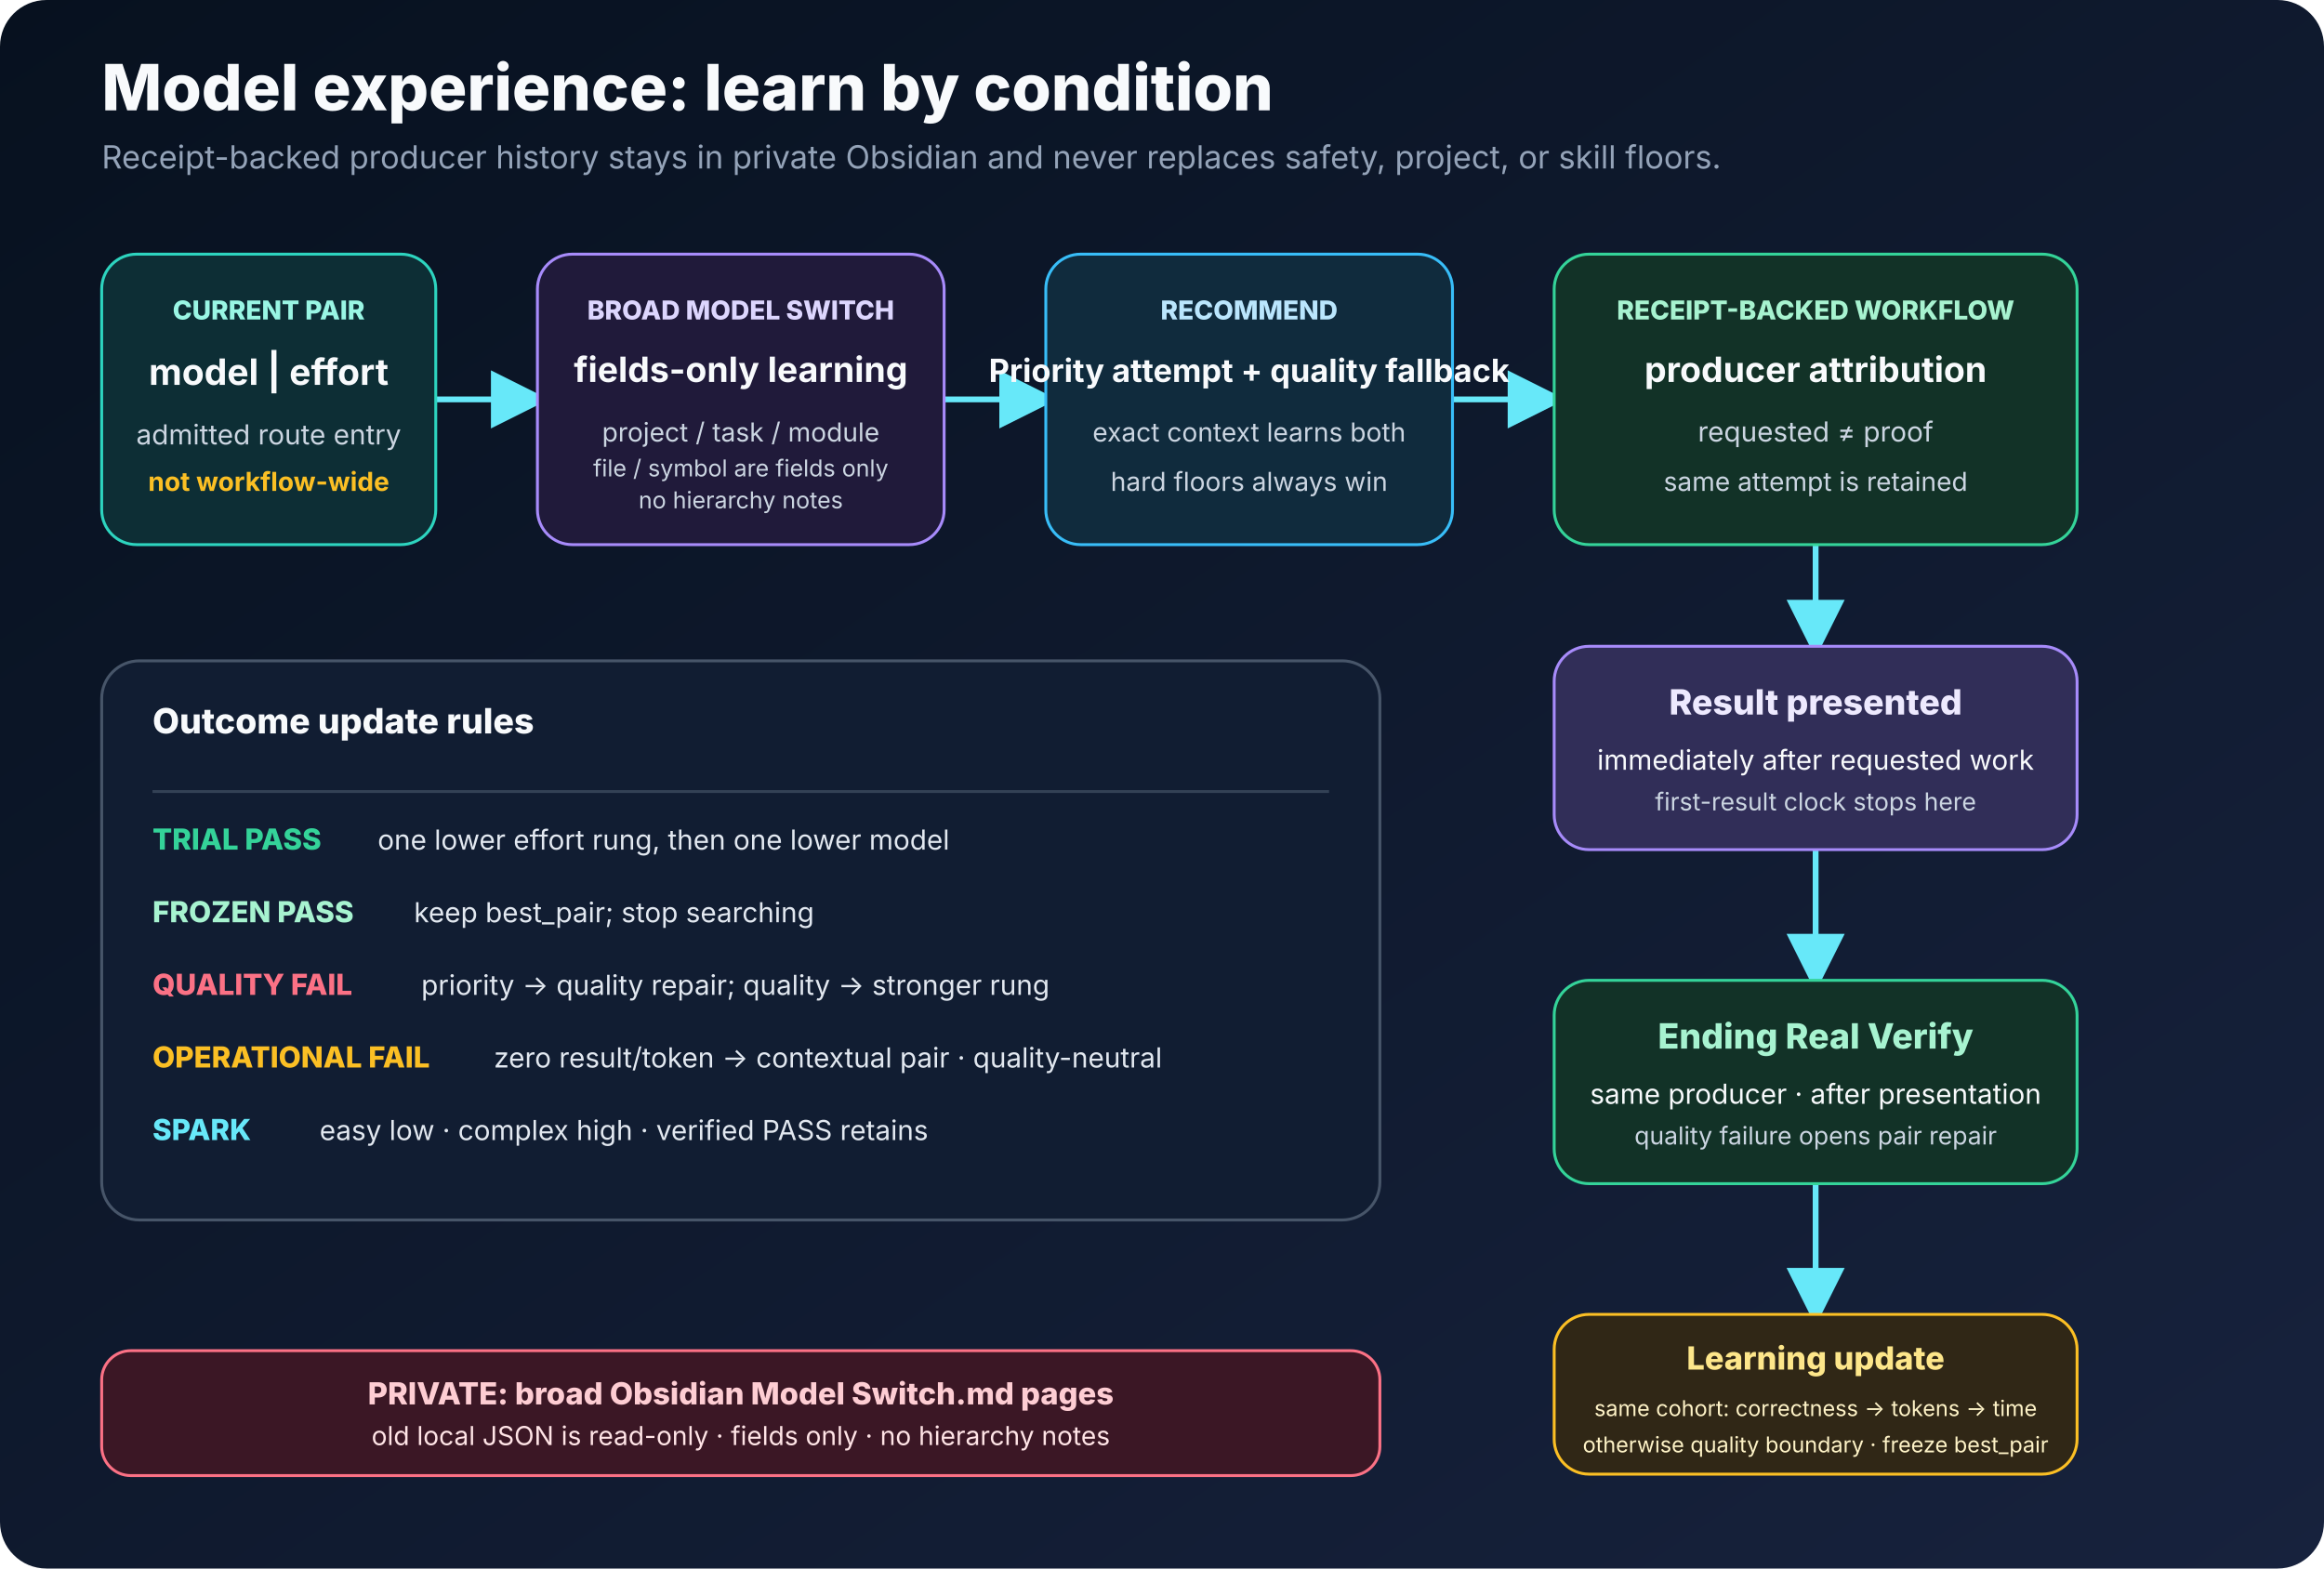
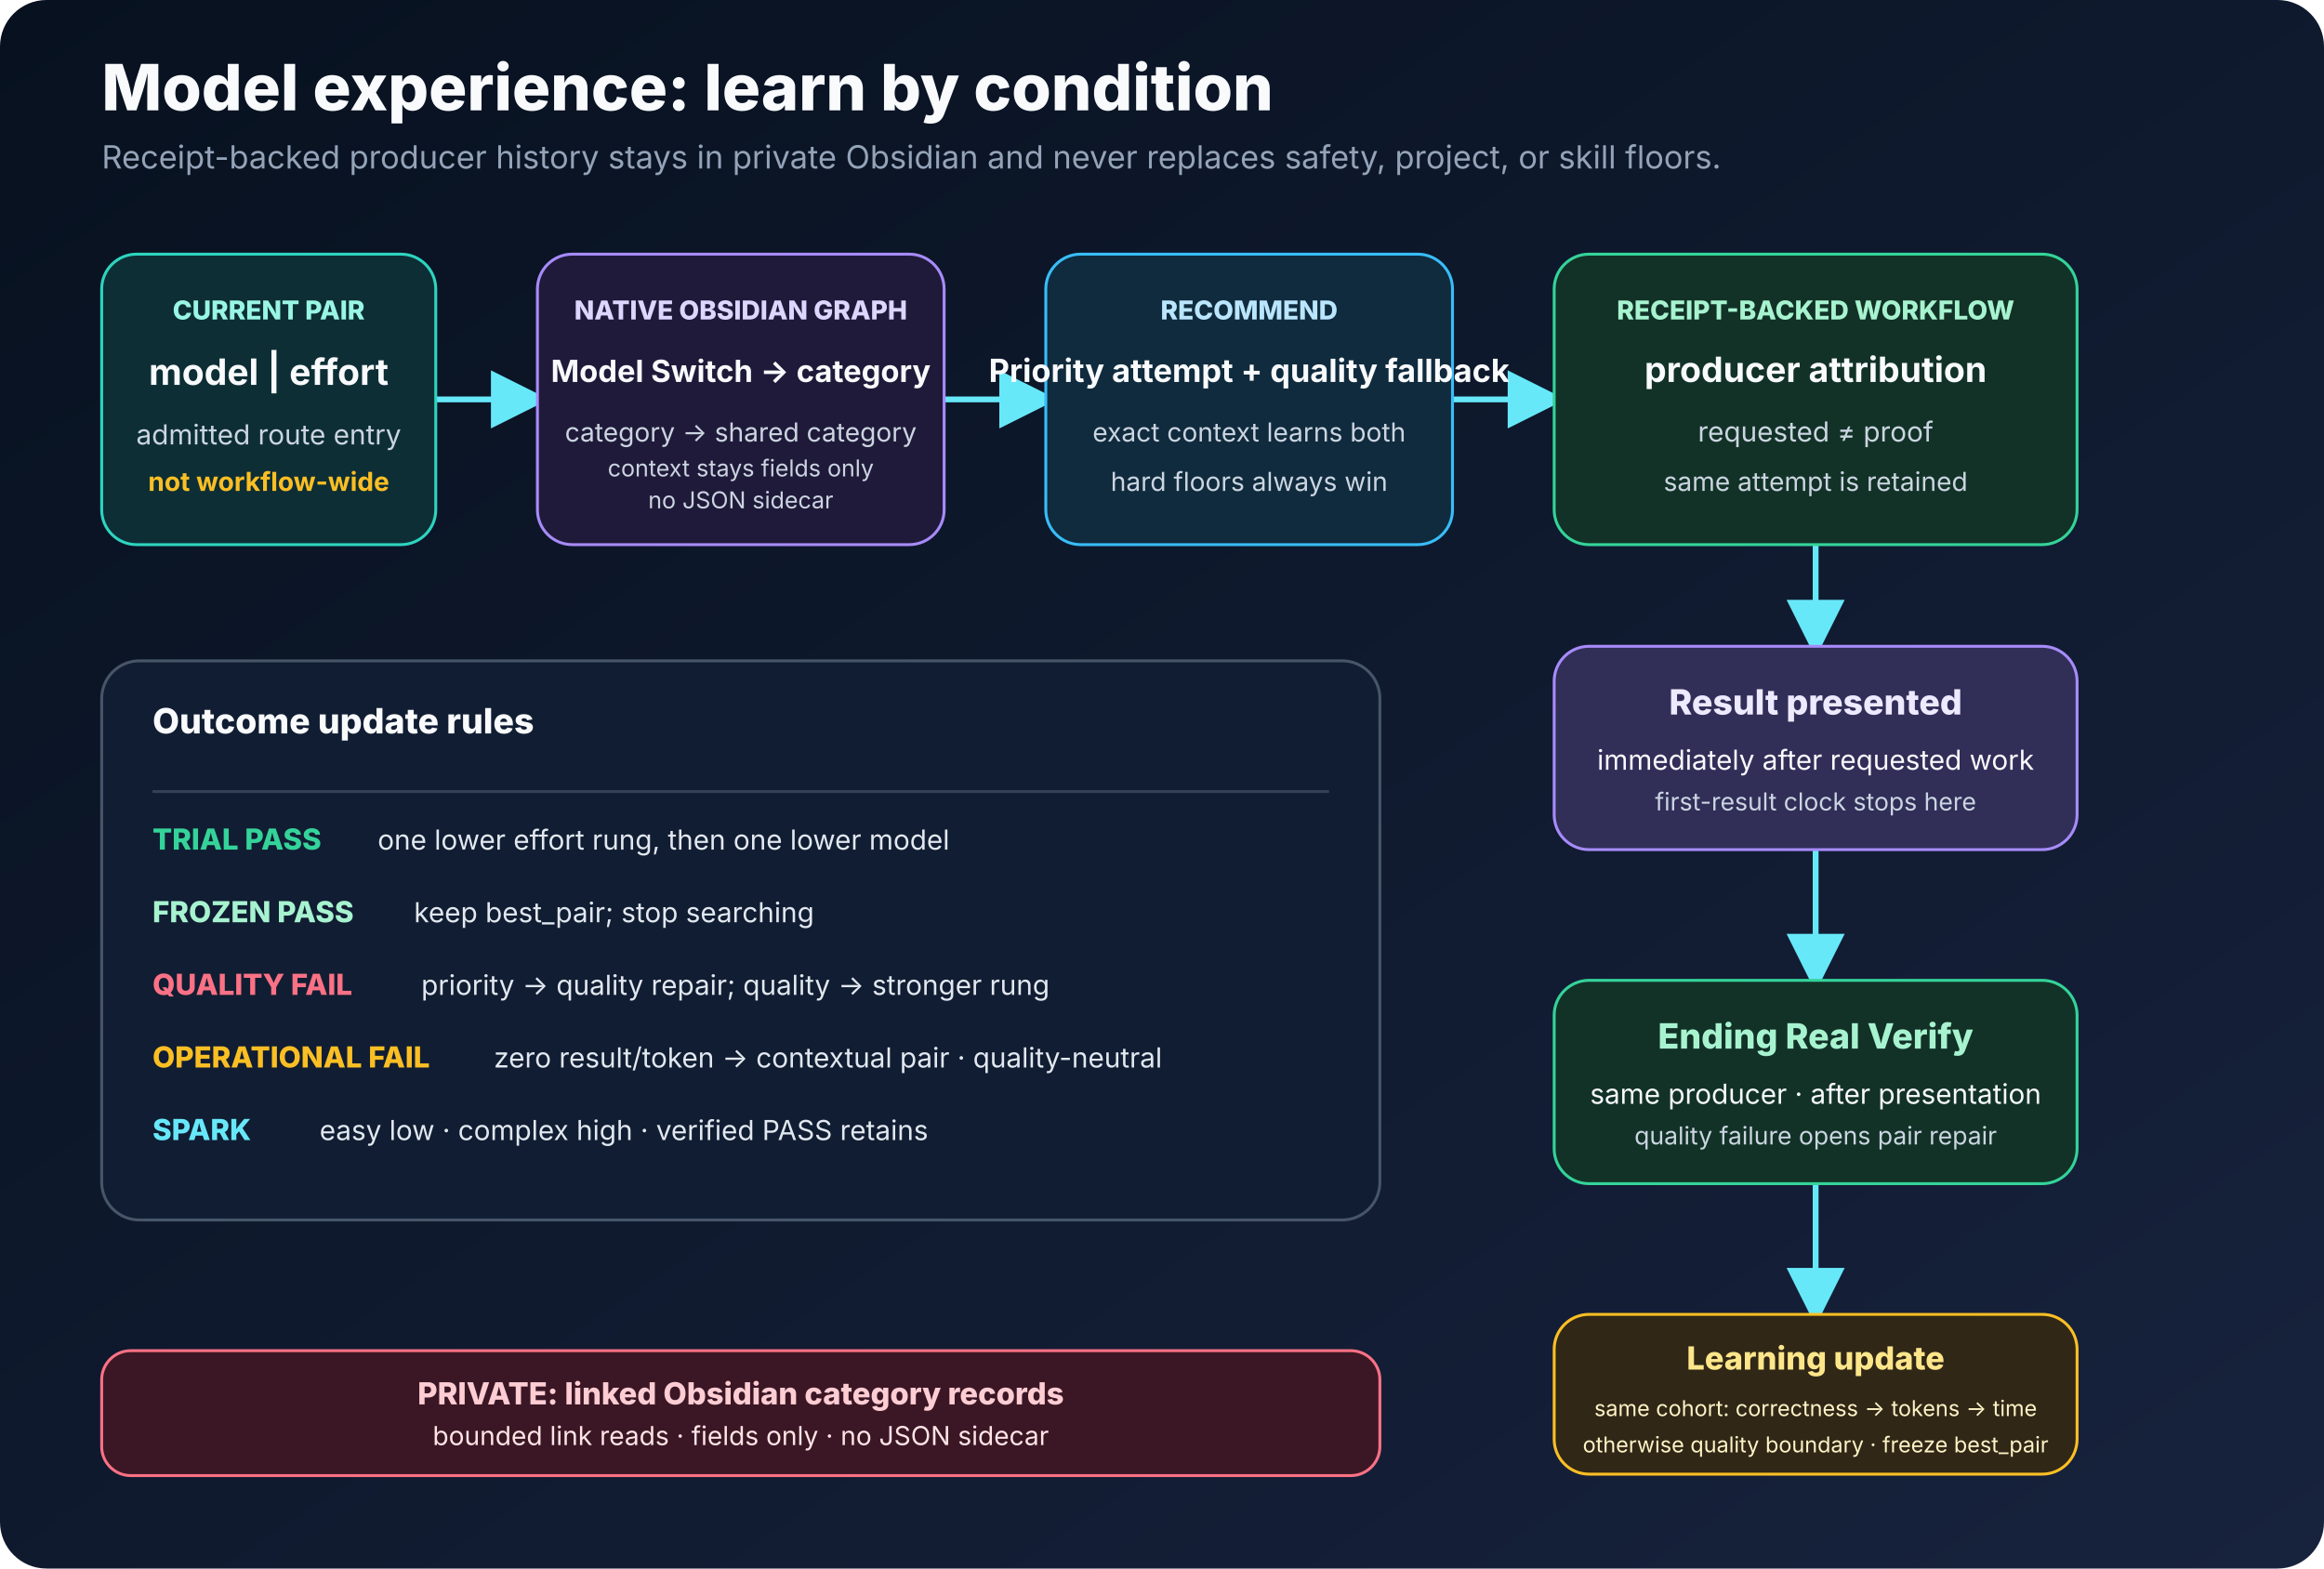
<svg xmlns="http://www.w3.org/2000/svg" width="1600" height="1080" viewBox="0 0 1600 1080" role="img" aria-labelledby="title desc">
  <defs>
    <linearGradient id="bg" x1="0" y1="0" x2="1" y2="1">
      <stop stop-color="#07111f" />
      <stop offset="1" stop-color="#17223d" />
    </linearGradient>
    <marker id="arrow" markerWidth="10" markerHeight="10" refX="8" refY="5" orient="auto">
      <path d="M0 0L10 5L0 10z" fill="#67e8f9" />
    </marker>
    <style>text{font-family:Inter,ui-sans-serif,-apple-system,BlinkMacSystemFont,"Segoe UI",sans-serif}</style>
  </defs>
  <rect width="1600" height="1080" rx="32" fill="url(#bg)" />
  <text x="70" y="76" fill="#f8fafc" font-size="44" font-weight="800">Model experience: learn by condition</text>
  <text x="70" y="116" fill="#94a3b8" font-size="22">Receipt-backed producer history stays in private Obsidian and never replaces safety, project, or skill floors.</text>
  <g stroke="#67e8f9" stroke-width="4" fill="none" marker-end="url(#arrow)">
    <path d="M300 275H370" />
    <path d="M650 275H720" />
    <path d="M1000 275H1070" />
    <path d="M1250 355V445" />
    <path d="M1250 585V675" />
    <path d="M1250 815V905" />
  </g>
  <g>
    <rect x="70" y="175" width="230" height="200" rx="24" fill="#0d2e35" stroke="#2dd4bf" stroke-width="2" />
    <text x="185" y="220" text-anchor="middle" fill="#99f6e4" font-size="18" font-weight="800">CURRENT PAIR</text>
    <text x="185" y="265" text-anchor="middle" fill="#f8fafc" font-size="25" font-weight="700">model | effort</text>
    <text x="185" y="306" text-anchor="middle" fill="#cbd5e1" font-size="19">admitted route entry</text>
    <text x="185" y="338" text-anchor="middle" fill="#fbbf24" font-size="18" font-weight="700">not workflow-wide</text>
    <rect x="370" y="175" width="280" height="200" rx="24" fill="#201a3a" stroke="#a78bfa" stroke-width="2" />
-     <text x="510" y="220" text-anchor="middle" fill="#ddd6fe" font-size="18" font-weight="800">BROAD MODEL SWITCH</text>
-     <text x="510" y="263" text-anchor="middle" fill="#f8fafc" font-size="24" font-weight="700">fields-only learning</text>
-     <text x="510" y="304" text-anchor="middle" fill="#cbd5e1" font-size="18">project / task / module</text>
-     <text x="510" y="328" text-anchor="middle" fill="#cbd5e1" font-size="16">file / symbol are fields only</text>
-     <text x="510" y="350" text-anchor="middle" fill="#cbd5e1" font-size="16">no hierarchy notes</text>
+     <text x="510" y="220" text-anchor="middle" fill="#ddd6fe" font-size="18" font-weight="800">NATIVE OBSIDIAN GRAPH</text>
+     <text x="510" y="263" text-anchor="middle" fill="#f8fafc" font-size="21" font-weight="700">Model Switch → category</text>
+     <text x="510" y="304" text-anchor="middle" fill="#cbd5e1" font-size="18">category → shared category</text>
+     <text x="510" y="328" text-anchor="middle" fill="#cbd5e1" font-size="16">context stays fields only</text>
+     <text x="510" y="350" text-anchor="middle" fill="#cbd5e1" font-size="16">no JSON sidecar</text>
    <rect x="720" y="175" width="280" height="200" rx="24" fill="#102b3d" stroke="#38bdf8" stroke-width="2" />
    <text x="860" y="220" text-anchor="middle" fill="#bae6fd" font-size="18" font-weight="800">RECOMMEND</text>
    <text x="860" y="263" text-anchor="middle" fill="#f8fafc" font-size="22" font-weight="700">Priority attempt + quality fallback</text>
    <text x="860" y="304" text-anchor="middle" fill="#cbd5e1" font-size="18">exact context learns both</text>
    <text x="860" y="338" text-anchor="middle" fill="#cbd5e1" font-size="18">hard floors always win</text>
    <rect x="1070" y="175" width="360" height="200" rx="24" fill="#123227" stroke="#34d399" stroke-width="2" />
    <text x="1250" y="220" text-anchor="middle" fill="#a7f3d0" font-size="18" font-weight="800">RECEIPT-BACKED WORKFLOW</text>
    <text x="1250" y="263" text-anchor="middle" fill="#f8fafc" font-size="24" font-weight="700">producer attribution</text>
    <text x="1250" y="304" text-anchor="middle" fill="#cbd5e1" font-size="19">requested ≠ proof</text>
    <text x="1250" y="338" text-anchor="middle" fill="#cbd5e1" font-size="18">same attempt is retained</text>
  </g>
  <g>
    <rect x="1070" y="445" width="360" height="140" rx="24" fill="#312e58" stroke="#a78bfa" stroke-width="2" />
    <text x="1250" y="492" text-anchor="middle" fill="#ede9fe" font-size="24" font-weight="800">Result presented</text>
    <text x="1250" y="530" text-anchor="middle" fill="#f8fafc" font-size="19">immediately after requested work</text>
    <text x="1250" y="558" text-anchor="middle" fill="#cbd5e1" font-size="17">first-result clock stops here</text>
    <rect x="1070" y="675" width="360" height="140" rx="24" fill="#123227" stroke="#34d399" stroke-width="2" />
    <text x="1250" y="722" text-anchor="middle" fill="#a7f3d0" font-size="24" font-weight="800">Ending Real Verify</text>
    <text x="1250" y="760" text-anchor="middle" fill="#f8fafc" font-size="19">same producer · after presentation</text>
    <text x="1250" y="788" text-anchor="middle" fill="#cbd5e1" font-size="17">quality failure opens pair repair</text>
    <rect x="1070" y="905" width="360" height="110" rx="24" fill="#302716" stroke="#fbbf24" stroke-width="2" />
    <text x="1250" y="943" text-anchor="middle" fill="#fde68a" font-size="22" font-weight="800">Learning update</text>
    <text x="1250" y="975" text-anchor="middle" fill="#fef3c7" font-size="15">same cohort: correctness → tokens → time</text>
    <text x="1250" y="1000" text-anchor="middle" fill="#fef3c7" font-size="15">otherwise quality boundary · freeze best_pair</text>
  </g>
  <g>
    <rect x="70" y="455" width="880" height="385" rx="26" fill="#111d32" stroke="#475569" stroke-width="2" />
    <text x="105" y="505" fill="#f8fafc" font-size="24" font-weight="800">Outcome update rules</text>
    <path d="M105 545H915" stroke="#334155" stroke-width="2" />
    <text x="105" y="585" fill="#34d399" font-size="20" font-weight="800">TRIAL PASS</text>
    <text x="260" y="585" fill="#e2e8f0" font-size="19">one lower effort rung, then one lower model</text>
    <text x="105" y="635" fill="#a7f3d0" font-size="20" font-weight="800">FROZEN PASS</text>
    <text x="285" y="635" fill="#e2e8f0" font-size="19">keep best_pair; stop searching</text>
    <text x="105" y="685" fill="#fb7185" font-size="20" font-weight="800">QUALITY FAIL</text>
    <text x="290" y="685" fill="#e2e8f0" font-size="19">priority → quality repair; quality → stronger rung</text>
    <text x="105" y="735" fill="#fbbf24" font-size="20" font-weight="800">OPERATIONAL FAIL</text>
    <text x="340" y="735" fill="#e2e8f0" font-size="19">zero result/token → contextual pair · quality-neutral</text>
    <text x="105" y="785" fill="#67e8f9" font-size="20" font-weight="800">SPARK</text>
    <text x="220" y="785" fill="#e2e8f0" font-size="19">easy low · complex high · verified PASS retains</text>
  </g>
  <rect x="70" y="930" width="880" height="86" rx="20" fill="#3b1725" stroke="#fb7185" stroke-width="2" />
-   <text x="510" y="967" text-anchor="middle" fill="#fecdd3" font-size="21" font-weight="800">PRIVATE: broad Obsidian Model Switch.md pages</text>
-   <text x="510" y="995" text-anchor="middle" fill="#ffe4e6" font-size="18">old local JSON is read-only · fields only · no hierarchy notes</text>
+   <text x="510" y="967" text-anchor="middle" fill="#fecdd3" font-size="21" font-weight="800">PRIVATE: linked Obsidian category records</text>
+   <text x="510" y="995" text-anchor="middle" fill="#ffe4e6" font-size="18">bounded link reads · fields only · no JSON sidecar</text>
</svg>
